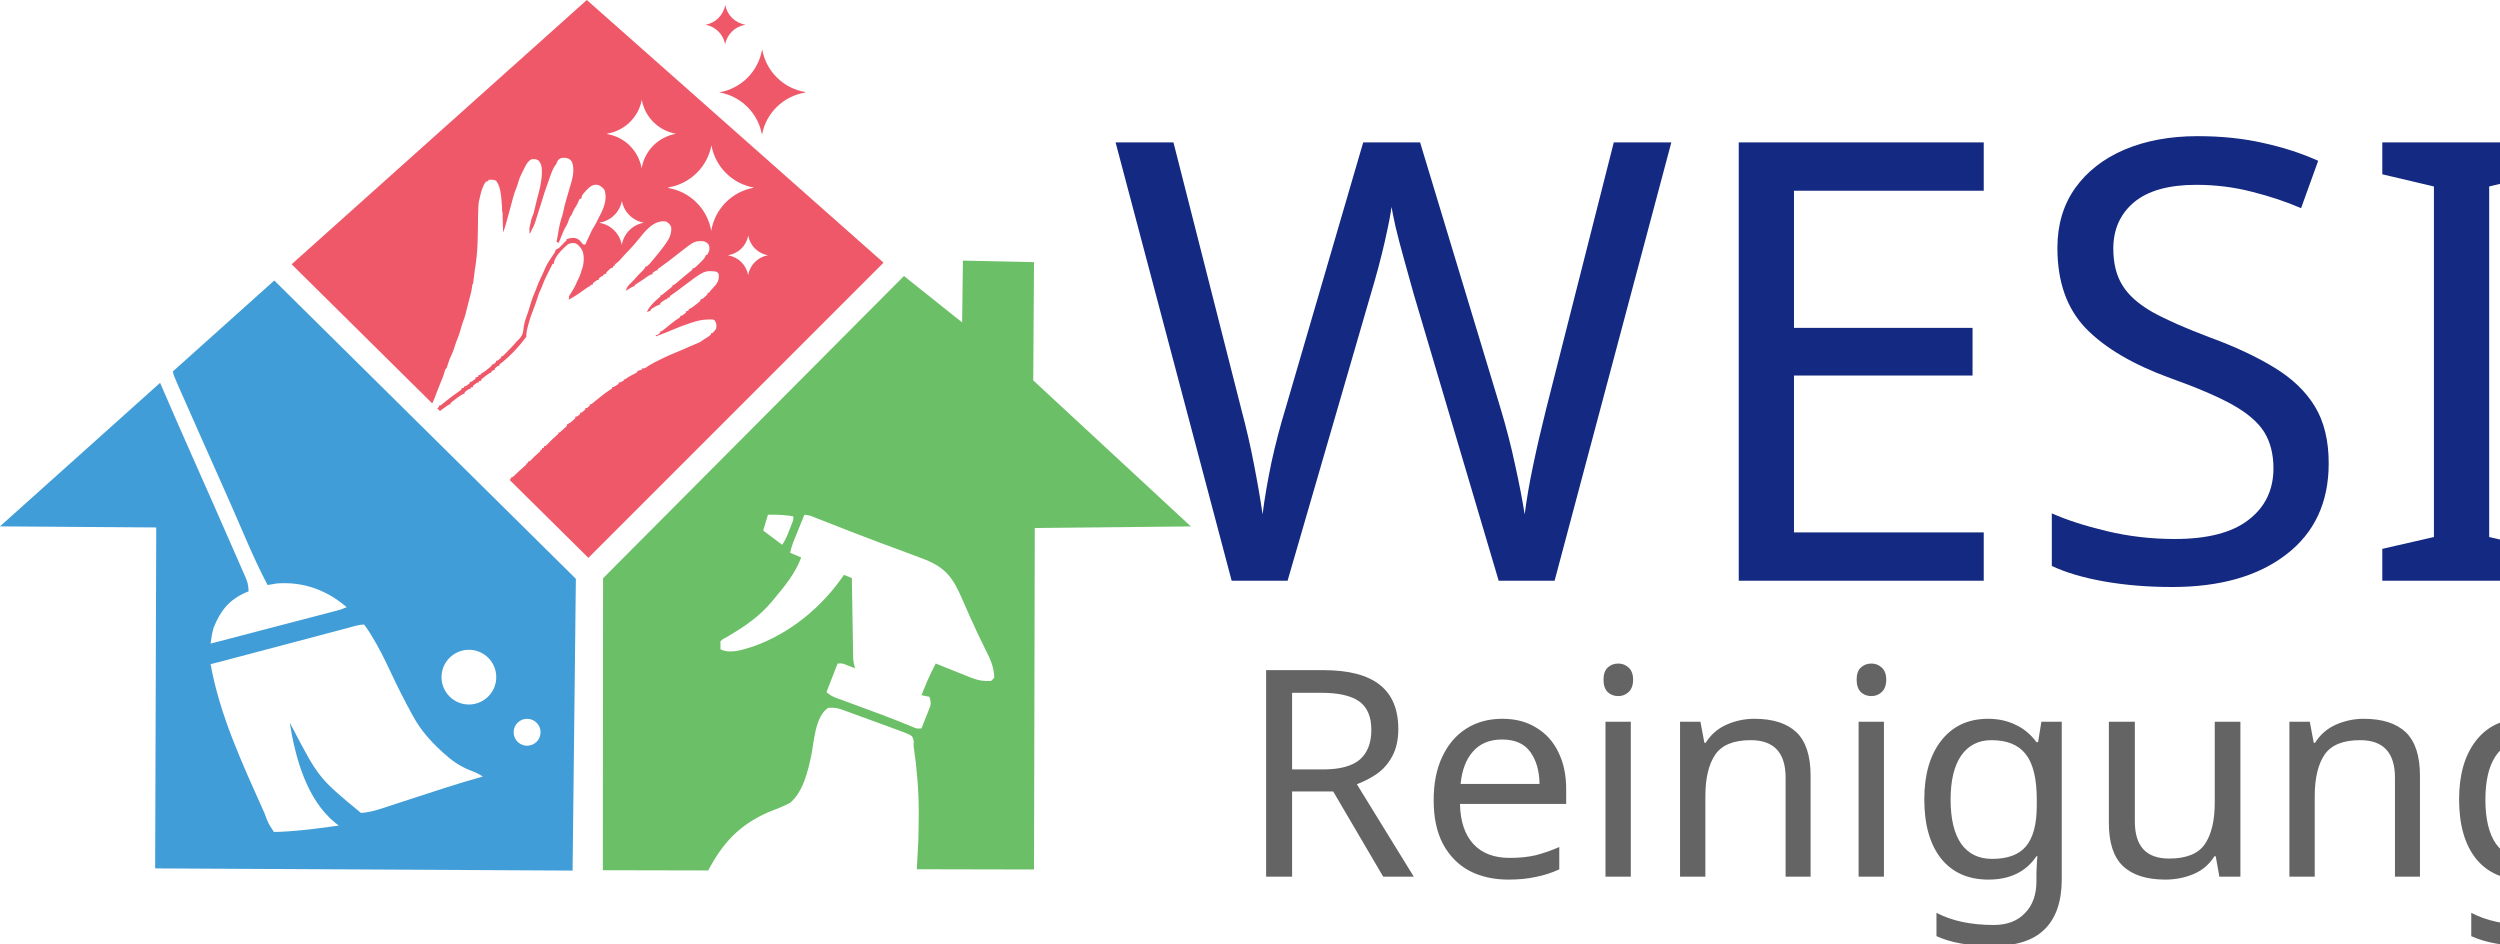
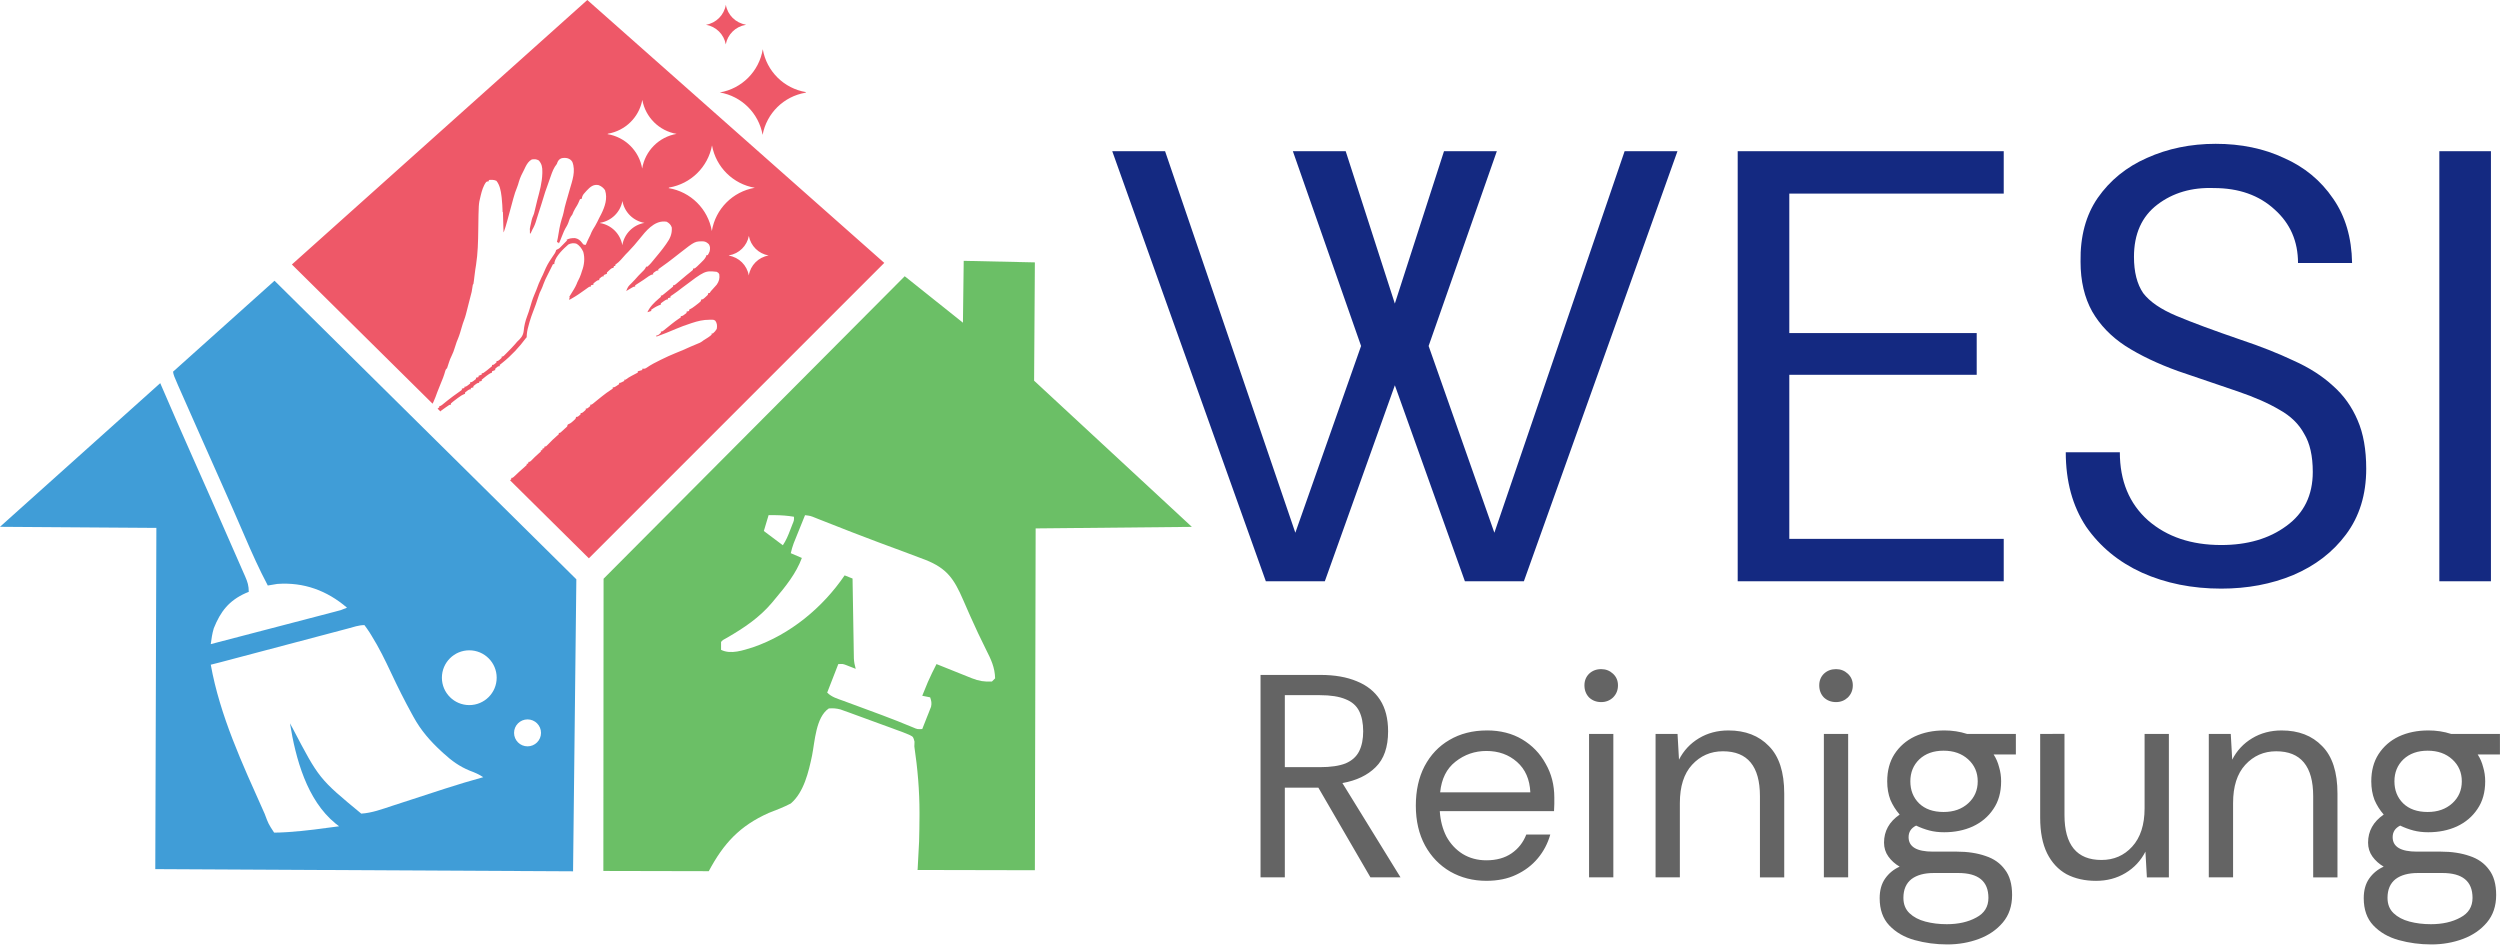
- <svg xmlns="http://www.w3.org/2000/svg" width="118.786mm" height="44.837mm" viewBox="0 0 118.786 44.837" version="1.1" id="svg1">
+ <svg xmlns="http://www.w3.org/2000/svg" width="118.687mm" height="44.837mm" viewBox="0 0 118.687 44.837" version="1.1" id="svg1">
  <defs id="defs1" />
  <g id="layer1" transform="translate(-11.23609,-15.34717)">
    <g id="g1" transform="matrix(0.2842567,0,0,0.2842567,11.98818,8.803931)">
      <g id="layer1-3" transform="translate(-9.255623,-26.27488)">
        <path id="path51" style="fill:#6bbf66;fill-opacity:1;stroke-width:0.265" d="m 167.563,92.856 -0.129,10.333 -9.724,-7.759 -50.295,50.52 -0.036,48.805 17.605,0.038 c 2.494,-4.671 5.178,-7.561 9.992,-9.717 1.259,-0.49 2.506,-0.96 3.704,-1.587 2.196,-1.864 2.983,-5.302 3.552,-7.994 0.473,-2.351 0.619,-6.408 2.798,-7.881 0.355,-0.029 0.673,-0.033 0.989,-0.006 v 5.2e-4 c 0.315,0.027 0.629,0.084 0.974,0.176 0.229,0.082 0.45,0.162 0.672,0.242 0.261,0.093 0.514,0.183 0.767,0.273 0.278,0.102 0.549,0.202 0.819,0.301 0.573,0.209 1.147,0.419 1.72,0.629 0.902,0.335 1.803,0.668 2.709,0.992 0.592,0.212 1.182,0.427 1.772,0.644 0.426,0.158 0.426,0.158 0.844,0.314 0.764,0.269 1.51,0.547 2.251,0.875 0.589,0.302 0.589,0.302 0.799,1.102 -0.009,0.274 -0.018,0.541 -0.027,0.807 0.545,3.692 0.864,7.356 0.861,11.086 -10e-4,0.189 -0.002,0.372 -0.002,0.556 -0.003,1.413 -0.031,2.82 -0.066,4.233 -0.085,1.606 -0.167,3.165 -0.249,4.724 h -0.037 v 0.029 l 19.622,0.042 0.129,-57.088 26.09,-0.258 -26.348,-24.411 0.129,-19.761 z m -31.515,42.474 v 5.2e-4 c 1.059,0.014 2.088,0.085 3.161,0.267 0.029,0.583 0.029,0.583 -0.271,1.305 -0.181,0.468 -0.181,0.468 -0.358,0.927 -0.354,0.927 -0.672,1.703 -1.224,2.53 -1.079,-0.81 -2.127,-1.595 -3.175,-2.381 0.27,-0.9 0.532,-1.773 0.794,-2.646 0.363,-0.006 0.72,-0.007 1.073,-0.003 z m 5.013,0.004 c 0.91,0.113 0.911,0.113 1.77,0.463 0.177,0.07 0.349,0.139 0.521,0.208 l 1.133,0.445 c 2.925,1.154 5.852,2.304 8.799,3.402 0.246,0.091 0.485,0.18 0.723,0.269 1.169,0.435 2.338,0.87 3.509,1.301 1.229,0.452 2.457,0.908 3.677,1.384 3.579,1.424 4.765,3.182 6.274,6.673 0.316,0.733 0.638,1.462 0.961,2.192 0.083,0.189 0.164,0.372 0.245,0.555 0.829,1.884 1.717,3.735 2.631,5.58 0.816,1.606 1.462,2.955 1.505,4.779 -0.18,0.18 -0.355,0.355 -0.529,0.529 -1.274,0.07 -2.162,-0.076 -3.343,-0.538 -0.281,-0.113 -0.554,-0.222 -0.827,-0.331 -0.305,-0.122 -0.601,-0.241 -0.897,-0.359 -0.318,-0.128 -0.627,-0.252 -0.936,-0.376 -0.888,-0.356 -1.775,-0.712 -2.663,-1.068 -0.202,-0.081 -0.399,-0.159 -0.595,-0.238 -0.51,0.996 -1.004,1.992 -1.451,3.018 -0.114,0.278 -0.224,0.548 -0.335,0.819 -0.199,0.485 -0.398,0.97 -0.595,1.455 0.45,0.09 0.886,0.177 1.323,0.265 0.192,0.584 0.287,0.961 0.149,1.567 -0.07,0.177 -0.138,0.349 -0.206,0.521 -0.111,0.287 -0.111,0.287 -0.22,0.568 -0.119,0.295 -0.119,0.295 -0.236,0.585 -0.267,0.685 -0.537,1.368 -0.81,2.051 -0.803,0.045 -0.803,0.045 -1.546,-0.275 -1.725,-0.718 -3.456,-1.41 -5.207,-2.06 -0.236,-0.087 -0.465,-0.172 -0.694,-0.256 -0.941,-0.349 -1.881,-0.698 -2.823,-1.046 -0.723,-0.266 -1.446,-0.533 -2.168,-0.801 -0.232,-0.086 -0.456,-0.17 -0.681,-0.253 -1.01,-0.369 -1.982,-0.619 -2.756,-1.393 0.935,-2.405 0.935,-2.405 1.852,-4.763 0.762,-0.041 0.762,-0.04 1.334,0.174 0.193,0.076 0.38,0.15 0.567,0.223 0.195,0.076 0.384,0.15 0.574,0.223 0.148,0.059 0.292,0.116 0.435,0.174 -0.17,-0.583 -0.268,-1.111 -0.306,-1.718 -0.006,-0.378 -0.006,-0.378 -0.012,-0.748 -0.008,-0.43 -0.007,-0.43 -0.015,-0.851 -0.004,-0.31 -0.009,-0.611 -0.013,-0.913 -0.017,-0.967 -0.034,-1.934 -0.05,-2.901 -0.011,-0.673 -0.022,-1.346 -0.033,-2.018 -0.031,-1.803 -0.061,-3.605 -0.09,-5.408 -0.004,-0.265 -0.004,-0.265 -0.008,-0.525 -0.45,-0.18 -0.886,-0.355 -1.323,-0.529 -3.674,5.397 -9.092,9.869 -15.306,12.009 -1.64,0.5 -3.688,1.249 -5.332,0.427 -0.011,-0.441 -0.011,-0.882 0,-1.323 0.32,-0.342 0.32,-0.343 1.066,-0.737 2.796,-1.624 5.303,-3.301 7.419,-5.787 0.258,-0.313 0.258,-0.313 0.512,-0.62 1.765,-2.095 3.539,-4.285 4.498,-6.879 -0.63,-0.27 -1.241,-0.532 -1.852,-0.794 0.129,-0.573 0.285,-1.113 0.489,-1.665 0.134,-0.331 0.134,-0.331 0.265,-0.655 0.098,-0.242 0.192,-0.478 0.287,-0.713 0.102,-0.251 0.201,-0.494 0.299,-0.738 0.347,-0.86 0.693,-1.72 1.042,-2.58 z" />
        <path id="path56" style="fill:#409dd7;fill-opacity:1;stroke-width:0.265" d="m 52.457,96.18 -16.945,15.19 c 0.067,0.522 0.209,0.855 0.836,2.287 0.089,0.198 0.174,0.391 0.26,0.584 0.29,0.658 0.58,1.315 0.871,1.971 0.211,0.475 0.421,0.95 0.631,1.425 0.674,1.528 1.351,3.055 2.029,4.582 0.119,0.267 0.234,0.527 0.349,0.786 1.021,2.298 2.043,4.596 3.066,6.894 1.328,2.98 2.643,5.965 3.93,8.963 1.196,2.788 2.433,5.537 3.851,8.22 0.528,-0.097 1.057,-0.183 1.587,-0.265 4.419,-0.322 8.301,1.107 11.642,3.969 -0.978,0.403 -0.978,0.403 -2.006,0.667 -0.212,0.055 -0.418,0.109 -0.624,0.162 -0.69,0.181 -1.381,0.362 -2.072,0.542 -0.494,0.129 -0.989,0.258 -1.483,0.387 -1.293,0.338 -2.587,0.676 -3.88,1.014 -1.341,0.35 -2.682,0.7 -4.024,1.051 -2.888,0.755 -5.777,1.51 -8.666,2.263 0.121,-0.908 0.238,-1.766 0.505,-2.644 1.126,-2.818 2.541,-4.63 5.34,-5.882 0.255,-0.104 0.255,-0.104 0.504,-0.206 0,-1.036 -0.199,-1.639 -0.604,-2.575 -0.098,-0.221 -0.194,-0.435 -0.289,-0.65 -0.348,-0.797 -0.697,-1.594 -1.047,-2.39 -0.319,-0.723 -0.636,-1.446 -0.953,-2.17 -2.134,-4.881 -4.281,-9.756 -6.45,-14.622 -1.769,-3.969 -3.506,-7.951 -5.225,-11.941 -0.074,-0.173 -0.146,-0.34 -0.219,-0.507 l -26.765,23.993 26.12,0.182 -0.182,56.989 69.775,0.365 0.548,-48.769 z m 15.02,57.516 c 0.29,0.391 0.576,0.786 0.839,1.195 0.114,0.184 0.224,0.363 0.335,0.541 1.257,2.019 2.286,4.12 3.293,6.272 1.081,2.31 2.222,4.581 3.448,6.818 0.145,0.262 0.144,0.262 0.286,0.519 1.238,2.253 2.759,3.993 4.634,5.726 0.134,0.122 0.264,0.241 0.393,0.359 1.363,1.249 2.634,2.167 4.349,2.877 0.851,0.317 1.505,0.585 2.265,1.091 -2.126,0.594 -4.236,1.215 -6.335,1.898 -0.624,0.204 -1.249,0.408 -1.874,0.61 -1.178,0.382 -2.355,0.765 -3.532,1.149 -0.842,0.275 -1.684,0.549 -2.526,0.822 -0.327,0.106 -0.645,0.209 -0.962,0.312 -1.694,0.556 -3.354,1.182 -5.144,1.295 -7.044,-5.82 -7.044,-5.821 -11.478,-14.295 -0.145,-0.267 -0.287,-0.527 -0.428,-0.787 0.949,5.885 2.813,12.822 7.604,16.731 0.203,0.159 0.401,0.313 0.598,0.467 -2.79,0.375 -5.582,0.767 -8.392,0.957 -0.2,0.012 -0.393,0.024 -0.587,0.035 -0.626,0.039 -1.241,0.063 -1.869,0.066 -0.953,-1.454 -0.953,-1.455 -1.573,-3.125 -0.078,-0.175 -0.154,-0.344 -0.229,-0.513 -3.509,-7.849 -7.253,-15.893 -8.781,-24.408 0.522,-0.13 1.043,-0.261 1.563,-0.396 0.181,-0.048 0.357,-0.095 0.533,-0.141 0.209,-0.055 0.413,-0.11 0.616,-0.163 0.459,-0.122 0.918,-0.243 1.378,-0.365 0.254,-0.067 0.5,-0.132 0.746,-0.197 1.337,-0.354 2.674,-0.708 4.011,-1.061 1.718,-0.454 3.436,-0.908 5.153,-1.363 1.415,-0.375 2.83,-0.75 4.245,-1.123 0.537,-0.142 1.073,-0.283 1.609,-0.425 0.774,-0.205 1.547,-0.411 2.321,-0.615 0.357,-0.094 0.357,-0.094 0.706,-0.187 v 5.2e-4 c 0.915,-0.243 1.832,-0.579 2.783,-0.579 z m 17.51,4.209 a 4.575,4.575 0 0 1 4.575,4.575 4.575,4.575 0 0 1 -4.575,4.575 4.575,4.575 0 0 1 -4.575,-4.575 4.575,4.575 0 0 1 4.575,-4.575 z m 9.729,11.538 a 2.251,2.251 0 0 1 2.251,2.251 2.251,2.251 0 0 1 -2.251,2.251 2.251,2.251 0 0 1 -2.251,-2.251 2.251,2.251 0 0 1 2.251,-2.251 z" />
      </g>
      <path id="path52" style="fill:#ee5868;fill-opacity:1;stroke-width:0.265" d="M 95.443,23.019 46.104,67.191 69.601,90.442 c 0.05,-0.103 0.098,-0.207 0.152,-0.311 0.242,-0.515 0.427,-1.053 0.623,-1.587 0.159,-0.431 0.327,-0.854 0.508,-1.276 0.329,-0.768 0.631,-1.527 0.849,-2.336 0.076,-0.218 0.076,-0.218 0.291,-0.432 0.116,-0.322 0.218,-0.645 0.318,-0.972 0.118,-0.371 0.25,-0.713 0.43,-1.059 0.232,-0.448 0.387,-0.907 0.538,-1.388 0.328,-1.016 0.328,-1.016 0.536,-1.501 0.259,-0.62 0.436,-1.267 0.623,-1.911 0.118,-0.404 0.238,-0.801 0.393,-1.192 0.231,-0.599 0.376,-1.222 0.533,-1.844 0.033,-0.128 0.066,-0.257 0.099,-0.389 0.065,-0.255 0.13,-0.51 0.194,-0.765 0.075,-0.296 0.152,-0.592 0.229,-0.888 0.038,-0.148 0.076,-0.296 0.114,-0.444 0.032,-0.123 0.063,-0.247 0.096,-0.374 0.061,-0.279 0.103,-0.543 0.136,-0.825 0.049,-0.39 0.049,-0.39 0.157,-0.497 0.029,-0.166 0.053,-0.333 0.074,-0.501 0.013,-0.104 0.026,-0.208 0.04,-0.315 0.014,-0.111 0.026,-0.223 0.04,-0.337 0.17,-1.354 0.17,-1.354 0.282,-2.011 0.305,-1.948 0.351,-3.917 0.375,-5.885 0.059,-4.303 0.06,-4.303 0.349,-5.476 0.019,-0.08 0.038,-0.16 0.057,-0.243 0.191,-0.785 0.427,-1.637 0.928,-2.284 0.235,-0.087 0.235,-0.087 0.429,-0.107 v -0.214 c 0.461,-0.036 0.841,-0.057 1.267,0.141 0.563,0.692 0.739,1.65 0.844,2.52 0.013,0.103 0.026,0.206 0.039,0.312 0.086,0.792 0.127,1.59 0.153,2.389 h 0.055 c 0.003,0.099 0.005,0.198 0.008,0.3 0.01,0.368 0.021,0.735 0.032,1.103 0.005,0.159 0.009,0.318 0.013,0.477 0.006,0.229 0.013,0.458 0.02,0.686 0.004,0.138 0.008,0.275 0.012,0.417 0.005,0.22 0.007,0.3 0.04,0.412 0.227,-0.626 0.415,-1.259 0.589,-1.906 0.056,-0.205 0.112,-0.41 0.168,-0.615 0.137,-0.502 0.272,-1.004 0.408,-1.506 0.076,-0.283 0.153,-0.566 0.23,-0.849 0.072,-0.265 0.144,-0.53 0.215,-0.795 0.178,-0.652 0.377,-1.278 0.64,-1.901 0.122,-0.295 0.207,-0.596 0.291,-0.903 0.213,-0.712 0.524,-1.343 0.871,-1.997 0.076,-0.158 0.152,-0.317 0.228,-0.476 0.249,-0.496 0.56,-0.977 1.059,-1.24 0.487,-0.054 0.732,-0.07 1.16,0.168 0.518,0.578 0.611,1.163 0.596,1.91 -10e-4,0.084 -0.002,0.169 -0.003,0.256 -0.04,1.534 -0.446,2.988 -0.842,4.462 -0.166,0.619 -0.313,1.241 -0.45,1.867 -0.06,0.268 -0.117,0.518 -0.243,0.764 -0.212,0.434 -0.286,0.916 -0.392,1.385 -0.025,0.104 -0.049,0.209 -0.074,0.316 -0.044,0.193 -0.073,0.377 -0.103,0.562 h 0.03 v 0.643 c 0.035,0.017 0.07,0.035 0.104,0.052 0.119,-0.224 0.228,-0.45 0.325,-0.696 0.1,-0.186 0.099,-0.186 0.201,-0.376 0.251,-0.494 0.401,-1.009 0.557,-1.539 0.08,-0.269 0.163,-0.534 0.254,-0.8 0.147,-0.436 0.285,-0.875 0.422,-1.314 0.023,-0.073 0.046,-0.146 0.069,-0.221 0.119,-0.382 0.237,-0.764 0.355,-1.146 0.023,-0.075 0.046,-0.15 0.07,-0.228 0.065,-0.209 0.129,-0.418 0.194,-0.627 0.113,-0.347 0.236,-0.686 0.365,-1.027 0.197,-0.526 0.375,-1.058 0.557,-1.589 0.267,-0.769 0.511,-1.436 1.03,-2.073 0.033,-0.091 0.066,-0.181 0.1,-0.275 0.237,-0.544 0.628,-0.725 1.108,-0.733 0.16,-0.003 0.33,0.014 0.507,0.043 0.392,0.114 0.654,0.27 0.868,0.624 0.605,1.532 -0.01,3.139 -0.439,4.631 -0.037,0.128 -0.073,0.256 -0.111,0.388 -0.038,0.132 -0.076,0.265 -0.115,0.401 -0.057,0.199 -0.057,0.2 -0.115,0.403 -0.074,0.258 -0.15,0.516 -0.225,0.774 -0.181,0.62 -0.337,1.235 -0.456,1.87 -0.075,0.365 -0.189,0.71 -0.304,1.064 -0.323,1.044 -0.489,2.11 -0.661,3.187 -0.04,0.223 -0.09,0.441 -0.143,0.66 l 0.308,0.154 c -0.006,0.045 -0.013,0.09 -0.019,0.135 0.033,-0.062 0.066,-0.124 0.1,-0.188 0.156,-0.315 0.278,-0.636 0.402,-0.966 0.239,-0.634 0.495,-1.234 0.857,-1.809 0.216,-0.377 0.34,-0.769 0.477,-1.18 0.114,-0.28 0.25,-0.474 0.436,-0.71 0.074,-0.176 0.148,-0.353 0.22,-0.531 0.167,-0.362 0.384,-0.693 0.593,-1.031 0.133,-0.23 0.237,-0.45 0.333,-0.697 0.046,-0.104 0.093,-0.208 0.141,-0.315 0.106,-0.035 0.213,-0.071 0.322,-0.107 0.006,-0.075 0.012,-0.15 0.019,-0.227 0.117,-0.41 0.358,-0.658 0.645,-0.959 0.05,-0.055 0.101,-0.111 0.152,-0.168 0.554,-0.593 1.113,-1.081 1.972,-0.898 0.473,0.191 0.781,0.426 1.073,0.845 0.458,1.375 -0.024,2.751 -0.63,3.981 -0.112,0.215 -0.223,0.429 -0.335,0.643 -0.11,0.223 -0.219,0.447 -0.329,0.67 -0.222,0.446 -0.464,0.865 -0.735,1.283 -0.181,0.299 -0.305,0.619 -0.438,0.943 -0.07,0.144 -0.142,0.286 -0.215,0.429 -0.196,0.387 -0.369,0.779 -0.536,1.18 -0.322,0 -0.322,-6.2e-5 -0.475,-0.153 -0.051,-0.067 -0.102,-0.133 -0.155,-0.202 -0.322,-0.42 -0.641,-0.676 -1.171,-0.772 -0.595,-0.012 -1.021,0.062 -1.44,0.31 0.044,0.022 0.087,0.043 0.132,0.066 -0.223,0.229 -0.446,0.456 -0.67,0.684 -0.094,0.097 -0.095,0.097 -0.191,0.196 -0.061,0.062 -0.123,0.125 -0.187,0.189 -0.056,0.057 -0.112,0.115 -0.17,0.174 -0.039,0.034 -0.078,0.064 -0.117,0.092 l -0.059,0.059 c -0.002,-0.004 -0.005,-0.009 -0.007,-0.013 -0.131,0.088 -0.267,0.157 -0.422,0.227 l -0.007,-0.007 c -0.085,0.412 -0.343,0.739 -0.597,1.106 -0.119,0.18 -0.237,0.36 -0.356,0.54 -0.086,0.13 -0.086,0.13 -0.173,0.262 -0.457,0.718 -0.79,1.5 -1.12,2.282 -0.071,0.143 -0.142,0.286 -0.214,0.429 -0.335,0.664 -0.598,1.346 -0.848,2.046 -0.114,0.304 -0.241,0.599 -0.372,0.897 -0.287,0.676 -0.492,1.371 -0.695,2.076 -0.14,0.486 -0.295,0.96 -0.477,1.432 -0.305,0.81 -0.504,1.616 -0.577,2.477 -0.105,0.838 -0.51,1.234 -1.106,1.796 -0.113,0.13 -0.225,0.263 -0.335,0.396 -0.399,0.458 -0.826,0.889 -1.253,1.32 -0.072,0.073 -0.144,0.147 -0.218,0.222 -0.102,0.102 -0.102,0.102 -0.206,0.207 -0.092,0.093 -0.092,0.093 -0.187,0.188 -0.16,0.134 -0.16,0.134 -0.375,0.134 v 0.214 c -0.587,0.536 -0.587,0.536 -0.858,0.536 v 0.214 c -0.479,0.429 -0.48,0.429 -0.751,0.429 v 0.214 c -0.242,0.21 -0.484,0.408 -0.737,0.604 -0.07,0.055 -0.14,0.11 -0.212,0.167 -0.525,0.409 -0.524,0.409 -0.767,0.409 v 0.214 c -0.177,0.071 -0.354,0.142 -0.536,0.214 v 0.214 c -0.142,0.035 -0.283,0.071 -0.429,0.107 v 0.214 c -0.157,0.138 -0.156,0.138 -0.362,0.281 -0.067,0.048 -0.134,0.096 -0.204,0.145 -0.185,0.11 -0.185,0.11 -0.399,0.11 v 0.214 c -0.157,0.138 -0.157,0.138 -0.362,0.282 -0.067,0.048 -0.134,0.096 -0.204,0.145 -0.185,0.11 -0.185,0.11 -0.399,0.11 v 0.214 c -0.142,0.035 -0.283,0.071 -0.429,0.107 v 0.214 c -0.216,0.167 -0.432,0.322 -0.657,0.475 -0.565,0.393 -1.116,0.799 -1.656,1.227 -0.061,0.048 -0.122,0.097 -0.186,0.147 -0.27,0.215 -0.538,0.431 -0.803,0.652 -0.238,0.18 -0.239,0.18 -0.453,0.18 v 0.214 c -0.129,0.114 -0.179,0.148 -0.297,0.231 l 0.479,0.474 c 0.029,-0.036 0.042,-0.071 0.082,-0.111 0.066,-0.047 0.131,-0.095 0.198,-0.143 0.071,-0.052 0.142,-0.104 0.215,-0.157 0.075,-0.053 0.15,-0.105 0.227,-0.159 0.074,-0.054 0.149,-0.109 0.226,-0.165 0.555,-0.398 0.555,-0.398 0.8,-0.398 v -0.214 c 0.159,-0.149 0.159,-0.149 0.38,-0.318 0.08,-0.061 0.16,-0.122 0.242,-0.186 0.085,-0.064 0.169,-0.128 0.256,-0.193 0.083,-0.064 0.165,-0.128 0.25,-0.193 0.402,-0.306 0.754,-0.544 1.231,-0.718 v -0.214 c 0.157,-0.138 0.157,-0.138 0.362,-0.282 0.067,-0.048 0.134,-0.095 0.204,-0.145 0.185,-0.11 0.185,-0.11 0.399,-0.11 v -0.215 c 0.142,-0.035 0.283,-0.07 0.429,-0.107 v -0.214 c 0.157,-0.138 0.157,-0.138 0.362,-0.282 0.067,-0.048 0.134,-0.095 0.204,-0.145 0.185,-0.11 0.185,-0.11 0.399,-0.11 v -0.214 c 0.142,-0.035 0.283,-0.07 0.429,-0.107 v -0.214 c 0.222,-0.19 0.444,-0.368 0.677,-0.543 0.064,-0.049 0.128,-0.099 0.193,-0.149 0.28,-0.213 0.51,-0.376 0.845,-0.487 v -0.214 c 0.177,-0.071 0.354,-0.142 0.536,-0.214 v -0.214 c 0.479,-0.429 0.48,-0.429 0.751,-0.429 v -0.214 c 0.149,-0.129 0.305,-0.25 0.463,-0.369 1.49,-1.195 2.803,-2.599 3.934,-4.135 l 0.107,-0.107 c 0.009,-0.152 0.015,-0.304 0.02,-0.456 0.052,-0.648 0.216,-1.248 0.395,-1.87 0.028,-0.096 0.055,-0.191 0.083,-0.289 0.168,-0.568 0.358,-1.123 0.574,-1.674 0.313,-0.816 0.624,-1.627 0.871,-2.467 0.136,-0.459 0.296,-0.865 0.523,-1.285 0.128,-0.258 0.22,-0.521 0.315,-0.793 0.208,-0.586 0.472,-1.124 0.758,-1.675 0.155,-0.308 0.309,-0.617 0.463,-0.925 0.075,-0.151 0.151,-0.302 0.226,-0.453 0.056,-0.111 0.112,-0.223 0.169,-0.338 h 0.214 c 0.009,-0.093 0.018,-0.187 0.027,-0.283 0.245,-1.097 1.506,-2.278 2.333,-3.001 0.445,-0.204 0.807,-0.255 1.287,-0.147 0.567,0.29 0.932,0.814 1.193,1.382 0.3,1.059 0.166,2.215 -0.227,3.229 -0.052,0.165 -0.103,0.331 -0.155,0.496 -0.13,0.386 -0.291,0.741 -0.483,1.1 -0.124,0.239 -0.124,0.239 -0.24,0.548 -0.256,0.605 -0.622,1.152 -0.966,1.709 -0.105,0.171 -0.106,0.171 -0.213,0.346 -0.015,0.024 -0.029,0.048 -0.044,0.071 0.021,0.041 0.041,0.083 0.062,0.125 -0.035,0.106 -0.071,0.213 -0.107,0.322 0.033,0.016 0.067,0.033 0.1,0.05 0.117,-0.074 0.166,-0.106 0.41,-0.237 0.773,-0.435 1.487,-0.944 2.206,-1.461 0.09,-0.064 0.179,-0.128 0.271,-0.194 0.081,-0.058 0.161,-0.116 0.244,-0.176 0.201,-0.126 0.201,-0.126 0.415,-0.126 v -0.214 c 0.142,-0.035 0.283,-0.071 0.429,-0.107 v -0.214 c 0.157,-0.138 0.156,-0.138 0.362,-0.282 0.067,-0.048 0.134,-0.095 0.204,-0.145 0.185,-0.11 0.185,-0.11 0.4,-0.11 v -0.214 c 0.479,-0.429 0.479,-0.429 0.75,-0.429 v -0.214 c 0.177,-0.071 0.354,-0.142 0.536,-0.214 V 68.521 c 0.18,-0.185 0.18,-0.185 0.415,-0.389 0.077,-0.068 0.155,-0.135 0.234,-0.205 0.209,-0.157 0.208,-0.157 0.423,-0.157 0.035,-0.106 0.071,-0.212 0.107,-0.321 h 0.214 v -0.214 c 0.176,-0.146 0.356,-0.288 0.536,-0.429 0.288,-0.274 0.549,-0.552 0.804,-0.858 0.254,-0.305 0.523,-0.578 0.804,-0.858 0.681,-0.71 1.332,-1.435 1.939,-2.209 1.03,-1.287 2.363,-2.937 4.135,-2.869 0.118,0.004 0.239,0.017 0.361,0.037 v -5.17e-4 c 0.432,0.24 0.701,0.495 0.858,0.965 0.074,1.07 -0.286,1.853 -0.905,2.708 -0.051,0.073 -0.102,0.146 -0.155,0.221 -0.278,0.393 -0.565,0.774 -0.87,1.146 -0.075,0.092 -0.15,0.185 -0.227,0.28 -1.422,1.745 -1.422,1.745 -1.918,2.186 h -0.214 c -0.025,0.06 -0.05,0.12 -0.076,0.182 -0.173,0.307 -0.387,0.512 -0.641,0.756 -0.401,0.393 -0.778,0.793 -1.143,1.22 -0.183,0.208 -0.375,0.403 -0.573,0.597 -0.589,0.574 -0.589,0.574 -0.891,1.32 0.09,-0.054 0.181,-0.109 0.274,-0.164 0.176,-0.105 0.176,-0.104 0.356,-0.211 0.117,-0.07 0.234,-0.14 0.354,-0.211 0.302,-0.164 0.302,-0.164 0.517,-0.164 v -0.214 c 0.209,-0.151 0.209,-0.151 0.503,-0.328 0.608,-0.374 1.186,-0.777 1.766,-1.192 0.261,-0.167 0.433,-0.258 0.734,-0.303 v -0.214 c 0.58,-0.429 0.58,-0.429 0.858,-0.429 v -0.214 c 0.207,-0.161 0.414,-0.309 0.63,-0.456 0.623,-0.433 1.226,-0.886 1.823,-1.354 0.164,-0.128 0.329,-0.256 0.493,-0.384 0.24,-0.187 0.479,-0.374 0.718,-0.562 2.46,-1.922 2.459,-1.922 3.914,-1.898 0.375,0.064 0.597,0.217 0.866,0.481 0.247,0.377 0.222,0.74 0.134,1.17 -0.161,0.382 -0.161,0.382 -0.322,0.644 h -0.214 c -0.022,0.075 -0.045,0.15 -0.068,0.227 -0.187,0.394 -0.459,0.66 -0.769,0.959 -0.056,0.055 -0.112,0.111 -0.17,0.168 -0.916,0.898 -0.916,0.898 -1.245,0.898 v 0.214 c -0.162,0.147 -0.33,0.287 -0.502,0.422 l -0.324,0.259 c -0.057,0.046 -0.115,0.091 -0.174,0.138 -0.369,0.299 -0.729,0.609 -1.09,0.917 -0.161,0.137 -0.322,0.272 -0.483,0.408 -0.098,0.082 -0.196,0.164 -0.296,0.249 -0.24,0.18 -0.24,0.18 -0.455,0.18 v 0.214 c -0.157,0.141 -0.322,0.273 -0.489,0.402 -0.346,0.269 -0.684,0.541 -1.012,0.831 -0.322,0.268 -0.322,0.268 -0.536,0.268 v 0.214 c -0.15,0.144 -0.15,0.143 -0.362,0.315 -0.759,0.646 -1.475,1.343 -1.89,2.259 0.212,-0.071 0.425,-0.142 0.643,-0.214 v -0.214 c 0.216,-0.154 0.216,-0.154 0.503,-0.321 0.093,-0.055 0.187,-0.111 0.283,-0.168 0.269,-0.145 0.537,-0.261 0.823,-0.368 v -0.214 c 0.204,-0.162 0.204,-0.162 0.469,-0.335 0.087,-0.058 0.174,-0.116 0.264,-0.175 0.232,-0.133 0.232,-0.133 0.446,-0.133 v -0.214 c 0.142,-0.035 0.283,-0.071 0.429,-0.107 v -0.214 c 0.143,-0.1 0.288,-0.198 0.435,-0.292 0.529,-0.347 1.024,-0.747 1.528,-1.129 3.791,-2.86 3.791,-2.861 5.758,-2.655 0.288,0.161 0.288,0.161 0.429,0.429 0.091,0.68 -0.042,1.153 -0.429,1.716 -0.241,0.288 -0.49,0.563 -0.748,0.836 -0.231,0.239 -0.231,0.239 -0.431,0.558 h -0.214 c -0.035,0.106 -0.071,0.213 -0.107,0.322 -0.191,0.196 -0.191,0.196 -0.422,0.395 -0.114,0.1 -0.114,0.1 -0.23,0.203 -0.205,0.153 -0.205,0.153 -0.42,0.153 -0.035,0.106 -0.07,0.212 -0.107,0.321 -0.143,0.141 -0.143,0.142 -0.324,0.282 -0.066,0.051 -0.131,0.102 -0.198,0.155 -0.069,0.053 -0.137,0.105 -0.208,0.16 -0.101,0.08 -0.101,0.079 -0.205,0.16 -0.322,0.25 -0.626,0.462 -0.995,0.637 v 0.214 c -0.142,0.035 -0.283,0.071 -0.429,0.107 v 0.214 c -0.157,0.138 -0.156,0.138 -0.362,0.281 -0.067,0.048 -0.134,0.096 -0.204,0.145 -0.185,0.11 -0.185,0.11 -0.4,0.11 v 0.214 c -0.151,0.106 -0.303,0.211 -0.458,0.31 -0.298,0.193 -0.575,0.412 -0.855,0.629 -0.09,0.069 -0.09,0.069 -0.181,0.14 -0.476,0.368 -0.944,0.747 -1.408,1.131 -0.207,0.15 -0.207,0.15 -0.421,0.15 v 0.214 c -0.479,0.429 -0.479,0.429 -0.75,0.429 v 0.214 c 1.104,-0.408 2.202,-0.823 3.277,-1.302 0.757,-0.33 1.53,-0.599 2.313,-0.863 0.109,-0.037 0.217,-0.074 0.329,-0.112 0.969,-0.322 1.897,-0.55 2.921,-0.545 0.074,-0.002 0.149,-0.004 0.225,-0.005 0.532,-4.1e-4 0.532,-6e-4 0.791,0.188 0.291,0.428 0.314,0.847 0.224,1.352 -0.174,0.295 -0.376,0.536 -0.643,0.751 h -0.214 v 0.214 c -0.363,0.329 -0.766,0.58 -1.183,0.831 -0.216,0.132 -0.216,0.132 -0.421,0.298 -0.231,0.166 -0.442,0.259 -0.708,0.358 -0.388,0.15 -0.768,0.309 -1.146,0.483 -0.872,0.401 -1.753,0.785 -2.647,1.133 -0.732,0.29 -1.442,0.631 -2.152,0.972 -0.109,0.052 -0.109,0.053 -0.221,0.106 -0.849,0.409 -1.659,0.829 -2.435,1.368 -0.24,0.134 -0.24,0.134 -0.669,0.134 v 0.214 c -0.372,0.106 -0.372,0.106 -0.751,0.214 v 0.214 c -0.111,0.058 -0.222,0.116 -0.336,0.176 -0.147,0.077 -0.294,0.155 -0.441,0.233 -0.073,0.038 -0.146,0.076 -0.222,0.116 -0.371,0.196 -0.703,0.402 -1.039,0.655 h -0.214 v 0.214 c -0.617,0.322 -0.617,0.321 -0.858,0.321 v 0.214 c -0.18,0.138 -0.18,0.138 -0.415,0.282 -0.077,0.048 -0.154,0.096 -0.234,0.145 -0.209,0.11 -0.209,0.11 -0.423,0.11 v 0.214 c -0.158,0.12 -0.158,0.12 -0.389,0.261 -0.461,0.297 -0.892,0.619 -1.321,0.959 -0.064,0.051 -0.128,0.101 -0.194,0.153 -0.298,0.237 -0.595,0.476 -0.89,0.717 -0.096,0.078 -0.191,0.156 -0.289,0.236 -0.125,0.103 -0.125,0.103 -0.253,0.209 -0.203,0.146 -0.203,0.146 -0.417,0.146 v 0.214 c -0.479,0.429 -0.48,0.429 -0.751,0.429 v 0.214 c -0.587,0.536 -0.587,0.536 -0.858,0.536 v 0.214 c -0.479,0.429 -0.48,0.429 -0.751,0.429 -0.035,0.106 -0.071,0.213 -0.107,0.322 -0.183,0.188 -0.183,0.188 -0.409,0.382 -0.111,0.096 -0.111,0.096 -0.223,0.195 -0.226,0.174 -0.226,0.174 -0.461,0.284 -0.231,0.097 -0.231,0.097 -0.3,0.426 -0.187,0.184 -0.187,0.184 -0.415,0.375 -0.319,0.268 -0.32,0.268 -0.618,0.56 -0.147,0.137 -0.147,0.137 -0.361,0.137 v 0.214 c -0.142,0.14 -0.143,0.14 -0.349,0.309 -0.484,0.409 -0.924,0.853 -1.363,1.309 -0.14,0.144 -0.286,0.282 -0.433,0.42 h -0.214 c -0.035,0.106 -0.07,0.213 -0.107,0.322 h -0.214 c -0.035,0.106 -0.071,0.212 -0.107,0.321 h -0.214 v 0.214 c -0.154,0.151 -0.154,0.151 -0.368,0.329 -0.445,0.376 -0.85,0.782 -1.253,1.203 -0.202,0.185 -0.202,0.185 -0.417,0.185 -0.035,0.106 -0.07,0.212 -0.107,0.321 h -0.214 v 0.214 c -0.135,0.136 -0.135,0.136 -0.335,0.302 -0.31,0.262 -0.611,0.53 -0.906,0.809 -0.101,0.095 -0.101,0.095 -0.203,0.191 -0.135,0.128 -0.27,0.257 -0.405,0.386 -0.486,0.458 -0.486,0.458 -0.724,0.458 v 0.214 c -0.09,0.093 -0.156,0.146 -0.208,0.194 l 13.16,13.023 49.339,-49.338 z m 9.186,16.686 a 7.029,7.029 0 0 0 5.729,5.675 7.029,7.029 0 0 0 -5.752,5.786 7.029,7.029 0 0 0 -5.79,-5.743 l 0.078,-0.079 a 7.029,7.029 0 0 0 5.735,-5.639 z m 11.64,7.595 a 8.771,8.771 0 0 0 7.15,7.082 8.771,8.771 0 0 0 -7.178,7.22 8.771,8.771 0 0 0 -7.226,-7.166 l 0.098,-0.098 a 8.771,8.771 0 0 0 7.157,-7.038 z m -14.964,9.288 a 4.528,4.528 0 0 0 3.69,3.656 4.528,4.528 0 0 0 -3.705,3.727 4.528,4.528 0 0 0 -3.729,-3.699 l 0.05,-0.05 a 4.528,4.528 0 0 0 3.694,-3.633 z m 21.119,5.826 a 4.052,4.052 0 0 0 3.303,3.272 4.052,4.052 0 0 0 -3.316,3.336 4.052,4.052 0 0 0 -3.338,-3.311 l 0.045,-0.045 a 4.052,4.052 0 0 0 3.306,-3.251 z M 92.4,73.347 c -3.5e-4,1.4e-4 -7.2e-4,3.77e-4 -10e-4,5.17e-4 h 10e-4 z" />
      <path id="rect66" style="fill:#ee5868;fill-opacity:1;stroke-width:0.077" d="m 118.58,23.82 a 4.052,4.052 0 0 1 -3.316,3.336 4.052,4.052 0 0 1 3.303,3.271 4.052,4.052 0 0 1 3.306,-3.25 l 0.045,-0.045 a 4.052,4.052 0 0 1 -3.338,-3.311 z m 6.17,7.419 a 8.771,8.771 0 0 1 -7.178,7.22 8.771,8.771 0 0 1 7.15,7.081 8.771,8.771 0 0 1 7.156,-7.037 l 0.098,-0.098 a 8.771,8.771 0 0 1 -7.226,-7.166 z" />
    </g>
-     <text xml:space="preserve" style="font-size:29.168px;font-family:'Rethink Sans';-inkscape-font-specification:'Rethink Sans';fill:#142981;fill-opacity:1;stroke-width:2.431" x="63.898" y="42.943" id="text1">
-       <tspan id="tspan1" style="fill:#142981;fill-opacity:1;stroke-width:2.431" x="63.898" y="42.943">WESI</tspan>
-       <tspan style="fill:#142981;fill-opacity:1;stroke-width:2.431" x="63.898" y="79.403" id="tspan2" />
-     </text>
-     <text xml:space="preserve" style="font-size:13.729px;font-family:'Rethink Sans';-inkscape-font-specification:'Rethink Sans';fill:#646464;fill-opacity:1;stroke-width:1.144" x="70.065" y="56.999" id="text3">
-       <tspan id="tspan3" style="fill:#646464;fill-opacity:1;stroke-width:1.144" x="70.065" y="56.999">Reinigung</tspan>
-     </text>
+     <path id="path572" d="m 87.253,47.114 c -0.229,0 -0.421,0.073 -0.576,0.22 -0.146,0.146 -0.22,0.33 -0.22,0.549 0,0.229 0.073,0.421 0.22,0.576 0.156,0.146 0.347,0.22 0.576,0.22 0.22,0 0.408,-0.074 0.563,-0.22 0.156,-0.156 0.233,-0.347 0.233,-0.576 0,-0.22 -0.077,-0.403 -0.233,-0.549 -0.156,-0.146 -0.344,-0.22 -0.563,-0.22 z m 11.148,0 c -0.229,0 -0.421,0.073 -0.577,0.22 -0.146,0.146 -0.22,0.33 -0.22,0.549 0,0.229 0.073,0.421 0.22,0.576 0.156,0.146 0.348,0.22 0.577,0.22 0.22,0 0.407,-0.074 0.563,-0.22 0.156,-0.156 0.234,-0.347 0.234,-0.576 0,-0.22 -0.078,-0.403 -0.234,-0.549 -0.156,-0.146 -0.343,-0.22 -0.563,-0.22 z M 71.08,47.389 v 9.61 h 1.153 v -4.256 h 1.593 l 2.471,4.256 h 1.428 L 74.966,52.523 c 0.668,-0.119 1.194,-0.371 1.579,-0.755 0.394,-0.384 0.591,-0.952 0.591,-1.702 0,-0.604 -0.128,-1.103 -0.384,-1.497 -0.256,-0.394 -0.623,-0.686 -1.099,-0.878 -0.476,-0.201 -1.052,-0.302 -1.73,-0.302 z m 1.153,0.961 h 1.661 c 0.513,0 0.92,0.064 1.222,0.192 0.302,0.119 0.517,0.306 0.645,0.563 0.128,0.256 0.192,0.577 0.192,0.961 0,0.375 -0.064,0.691 -0.192,0.947 -0.128,0.256 -0.343,0.449 -0.645,0.577 -0.302,0.119 -0.709,0.178 -1.222,0.178 h -1.661 z m 9.596,1.675 c -0.677,0 -1.272,0.151 -1.784,0.453 -0.503,0.293 -0.897,0.709 -1.181,1.249 -0.275,0.531 -0.412,1.154 -0.412,1.868 0,0.723 0.146,1.354 0.439,1.894 0.293,0.531 0.691,0.943 1.194,1.236 0.513,0.293 1.085,0.439 1.716,0.439 0.54,0 1.012,-0.096 1.414,-0.288 0.412,-0.192 0.755,-0.453 1.029,-0.782 0.275,-0.329 0.472,-0.705 0.591,-1.126 h -1.139 c -0.146,0.375 -0.38,0.673 -0.7,0.892 -0.32,0.22 -0.719,0.33 -1.195,0.33 -0.421,0 -0.796,-0.101 -1.126,-0.302 -0.32,-0.201 -0.577,-0.476 -0.769,-0.824 -0.183,-0.357 -0.288,-0.76 -0.316,-1.208 h 5.423 c 0.009,-0.156 0.014,-0.27 0.014,-0.343 V 53.21 c 0,-0.595 -0.137,-1.131 -0.412,-1.607 -0.265,-0.485 -0.636,-0.869 -1.112,-1.153 -0.476,-0.284 -1.035,-0.426 -1.675,-0.426 z m 11.464,0 c -0.522,0 -0.989,0.123 -1.4,0.371 -0.412,0.247 -0.728,0.586 -0.947,1.016 l -0.069,-1.222 h -1.043 v 6.809 h 1.153 v -3.528 c 0,-0.787 0.192,-1.391 0.576,-1.812 0.394,-0.43 0.883,-0.645 1.469,-0.645 0.586,0 1.025,0.178 1.318,0.535 0.293,0.357 0.439,0.888 0.439,1.593 v 3.858 h 1.153 v -3.981 c 0,-1.016 -0.243,-1.766 -0.728,-2.252 -0.476,-0.494 -1.116,-0.742 -1.922,-0.742 z m 10.242,0 c -0.522,0 -0.989,0.096 -1.4,0.288 -0.403,0.192 -0.723,0.472 -0.961,0.838 -0.229,0.357 -0.343,0.787 -0.343,1.29 0,0.32 0.05,0.613 0.151,0.878 0.11,0.256 0.257,0.49 0.44,0.7 -0.494,0.339 -0.742,0.783 -0.742,1.332 0,0.247 0.069,0.467 0.206,0.659 0.137,0.192 0.316,0.352 0.535,0.481 -0.284,0.128 -0.513,0.316 -0.687,0.563 -0.174,0.247 -0.261,0.559 -0.261,0.934 0,0.54 0.151,0.97 0.453,1.29 0.311,0.329 0.714,0.563 1.208,0.7 0.494,0.137 1.011,0.206 1.551,0.206 0.531,0 1.03,-0.087 1.497,-0.261 0.467,-0.174 0.847,-0.435 1.139,-0.782 0.293,-0.348 0.439,-0.783 0.439,-1.304 0,-0.513 -0.114,-0.915 -0.343,-1.208 -0.22,-0.302 -0.526,-0.517 -0.92,-0.645 -0.394,-0.137 -0.847,-0.206 -1.359,-0.206 h -1.139 c -0.769,0 -1.153,-0.229 -1.153,-0.687 0,-0.247 0.119,-0.43 0.357,-0.549 0.211,0.101 0.421,0.178 0.631,0.233 0.211,0.055 0.444,0.083 0.7,0.083 0.503,0 0.956,-0.092 1.359,-0.275 0.412,-0.192 0.737,-0.467 0.975,-0.824 0.247,-0.357 0.371,-0.796 0.371,-1.318 0,-0.238 -0.032,-0.462 -0.096,-0.673 -0.055,-0.22 -0.142,-0.421 -0.261,-0.604 h 1.057 v -0.975 h -2.32 c -0.339,-0.11 -0.7,-0.165 -1.085,-0.165 z m 16.022,0 c -0.522,0 -0.989,0.123 -1.4,0.371 -0.412,0.247 -0.728,0.586 -0.947,1.016 l -0.069,-1.222 h -1.043 v 6.809 h 1.153 v -3.528 c 0,-0.787 0.192,-1.391 0.577,-1.812 0.394,-0.43 0.883,-0.645 1.469,-0.645 0.586,0 1.025,0.178 1.318,0.535 0.293,0.357 0.439,0.888 0.439,1.593 v 3.858 h 1.153 v -3.981 c 0,-1.016 -0.243,-1.766 -0.728,-2.252 -0.476,-0.494 -1.116,-0.742 -1.922,-0.742 z m 6.96,0 c -0.522,0 -0.989,0.096 -1.4,0.288 -0.403,0.192 -0.723,0.472 -0.961,0.838 -0.229,0.357 -0.344,0.787 -0.344,1.29 0,0.32 0.051,0.613 0.151,0.878 0.11,0.256 0.256,0.49 0.439,0.7 -0.494,0.339 -0.742,0.783 -0.742,1.332 0,0.247 0.069,0.467 0.206,0.659 0.137,0.192 0.316,0.352 0.535,0.481 -0.284,0.128 -0.513,0.316 -0.687,0.563 -0.174,0.247 -0.26,0.559 -0.26,0.934 0,0.54 0.151,0.97 0.453,1.29 0.311,0.329 0.714,0.563 1.208,0.7 0.494,0.137 1.011,0.206 1.551,0.206 0.531,0 1.03,-0.087 1.497,-0.261 0.467,-0.174 0.847,-0.435 1.139,-0.782 0.293,-0.348 0.439,-0.783 0.439,-1.304 0,-0.513 -0.114,-0.915 -0.343,-1.208 -0.22,-0.302 -0.526,-0.517 -0.92,-0.645 -0.394,-0.137 -0.847,-0.206 -1.359,-0.206 h -1.139 c -0.769,0 -1.153,-0.229 -1.153,-0.687 0,-0.247 0.119,-0.43 0.357,-0.549 0.211,0.101 0.421,0.178 0.631,0.233 0.211,0.055 0.444,0.083 0.7,0.083 0.503,0 0.956,-0.092 1.359,-0.275 0.412,-0.192 0.737,-0.467 0.975,-0.824 0.247,-0.357 0.371,-0.796 0.371,-1.318 0,-0.238 -0.032,-0.462 -0.096,-0.673 -0.055,-0.22 -0.142,-0.421 -0.261,-0.604 h 1.057 v -0.975 h -2.32 c -0.339,-0.11 -0.7,-0.165 -1.085,-0.165 z m -39.841,0.165 v 6.809 h 1.153 v -6.809 z m 11.148,0 v 6.809 h 1.153 v -6.809 z m 10.269,0 v 3.981 c 0,0.677 0.11,1.24 0.33,1.689 0.22,0.439 0.526,0.769 0.92,0.989 0.403,0.211 0.87,0.316 1.4,0.316 0.522,0 0.988,-0.123 1.4,-0.371 0.412,-0.247 0.728,-0.586 0.947,-1.016 l 0.069,1.222 h 1.044 V 50.189 H 113.05 v 3.528 c 0,0.787 -0.197,1.396 -0.591,1.826 -0.384,0.421 -0.869,0.631 -1.455,0.631 -0.586,0 -1.025,-0.178 -1.318,-0.535 -0.293,-0.357 -0.439,-0.888 -0.439,-1.593 v -3.858 z m -4.585,0.796 c 0.476,0 0.865,0.137 1.167,0.412 0.302,0.275 0.453,0.622 0.453,1.043 0,0.421 -0.151,0.769 -0.453,1.043 -0.302,0.275 -0.691,0.412 -1.167,0.412 -0.494,0 -0.883,-0.137 -1.167,-0.412 -0.275,-0.275 -0.412,-0.622 -0.412,-1.043 0,-0.421 0.142,-0.769 0.425,-1.043 0.293,-0.275 0.677,-0.412 1.153,-0.412 z m 22.982,0 c 0.476,0 0.865,0.137 1.167,0.412 0.302,0.275 0.453,0.622 0.453,1.043 0,0.421 -0.151,0.769 -0.453,1.043 -0.302,0.275 -0.691,0.412 -1.167,0.412 -0.494,0 -0.883,-0.137 -1.167,-0.412 -0.275,-0.275 -0.412,-0.622 -0.412,-1.043 0,-0.421 0.142,-0.769 0.425,-1.043 0.293,-0.275 0.677,-0.412 1.153,-0.412 z m -44.688,0.013 c 0.577,0 1.062,0.174 1.455,0.522 0.394,0.348 0.604,0.828 0.631,1.441 H 79.607 c 0.064,-0.641 0.307,-1.126 0.728,-1.455 0.43,-0.339 0.919,-0.508 1.469,-0.508 z m 21.239,5.794 h 1.167 c 0.952,0 1.428,0.393 1.428,1.18 0,0.421 -0.192,0.732 -0.577,0.934 -0.384,0.211 -0.851,0.316 -1.4,0.316 -0.366,0 -0.705,-0.041 -1.016,-0.124 -0.311,-0.082 -0.563,-0.215 -0.755,-0.398 -0.192,-0.183 -0.288,-0.426 -0.288,-0.728 0,-0.394 0.128,-0.691 0.384,-0.892 0.256,-0.192 0.608,-0.288 1.057,-0.288 z m 22.983,0 h 1.167 c 0.952,0 1.428,0.393 1.428,1.18 0,0.421 -0.192,0.732 -0.577,0.934 -0.384,0.211 -0.851,0.316 -1.4,0.316 -0.366,0 -0.705,-0.041 -1.016,-0.124 -0.311,-0.082 -0.563,-0.215 -0.755,-0.398 -0.192,-0.183 -0.288,-0.426 -0.288,-0.728 0,-0.394 0.128,-0.691 0.384,-0.892 0.256,-0.192 0.609,-0.288 1.057,-0.288 z" style="font-size:13.729px;font-family:'Rethink Sans';-inkscape-font-specification:'Rethink Sans';fill:#646464;stroke-width:1.144" />
+     <path id="path563" d="m 116.955,22.175 c -1.186,0 -2.275,0.224 -3.266,0.671 -0.972,0.428 -1.75,1.06 -2.334,1.896 -0.564,0.817 -0.836,1.828 -0.816,3.033 0,0.914 0.185,1.702 0.554,2.363 0.369,0.642 0.894,1.186 1.575,1.633 0.7,0.447 1.536,0.846 2.508,1.196 1.089,0.369 2.032,0.69 2.829,0.963 0.797,0.272 1.459,0.564 1.984,0.875 0.525,0.292 0.914,0.671 1.166,1.137 0.272,0.447 0.409,1.05 0.409,1.809 0,1.108 -0.419,1.964 -1.255,2.567 -0.817,0.603 -1.847,0.904 -3.092,0.904 -1.42,0 -2.576,-0.389 -3.471,-1.167 -0.894,-0.797 -1.342,-1.876 -1.342,-3.238 h -2.567 c 0,1.381 0.321,2.557 0.963,3.529 0.661,0.953 1.546,1.682 2.654,2.188 1.128,0.506 2.382,0.758 3.763,0.758 1.245,0 2.382,-0.214 3.413,-0.642 1.05,-0.447 1.886,-1.089 2.508,-1.925 0.642,-0.856 0.963,-1.896 0.963,-3.121 0,-0.914 -0.136,-1.682 -0.408,-2.304 -0.272,-0.642 -0.661,-1.186 -1.167,-1.633 -0.506,-0.467 -1.128,-0.866 -1.867,-1.196 -0.739,-0.35 -1.575,-0.681 -2.508,-0.992 -1.303,-0.447 -2.324,-0.826 -3.063,-1.137 -0.739,-0.311 -1.264,-0.671 -1.575,-1.079 -0.292,-0.428 -0.438,-1.002 -0.438,-1.721 0,-1.089 0.37,-1.915 1.108,-2.479 0.739,-0.564 1.633,-0.826 2.684,-0.788 1.186,0 2.149,0.34 2.888,1.021 0.739,0.661 1.108,1.507 1.108,2.538 h 2.567 c -0.019,-1.206 -0.321,-2.227 -0.904,-3.063 -0.583,-0.856 -1.361,-1.497 -2.333,-1.925 -0.953,-0.447 -2.032,-0.671 -3.238,-0.671 z m -52.386,0.35 7.292,20.418 h 2.8 l 3.325,-9.305 3.325,9.305 h 2.8 l 7.292,-20.418 h -2.509 l -6.184,18.114 -3.121,-8.867 3.238,-9.246 h -2.508 l -2.334,7.234 -2.333,-7.234 h -2.508 l 3.238,9.246 -3.121,8.867 -6.184,-18.114 z m 29.693,0 V 42.943 H 106.892 V 40.93 H 96.712 v -7.788 h 8.897 V 31.159 h -8.897 v -6.621 h 10.18 v -2.013 z m 33.31,0 v 20.418 h 2.45 V 22.525 Z" style="font-size:29.168px;font-family:'Rethink Sans';-inkscape-font-specification:'Rethink Sans';fill:#142981;stroke-width:2.431" transform="translate(-0.5291668)" />
  </g>
</svg>
